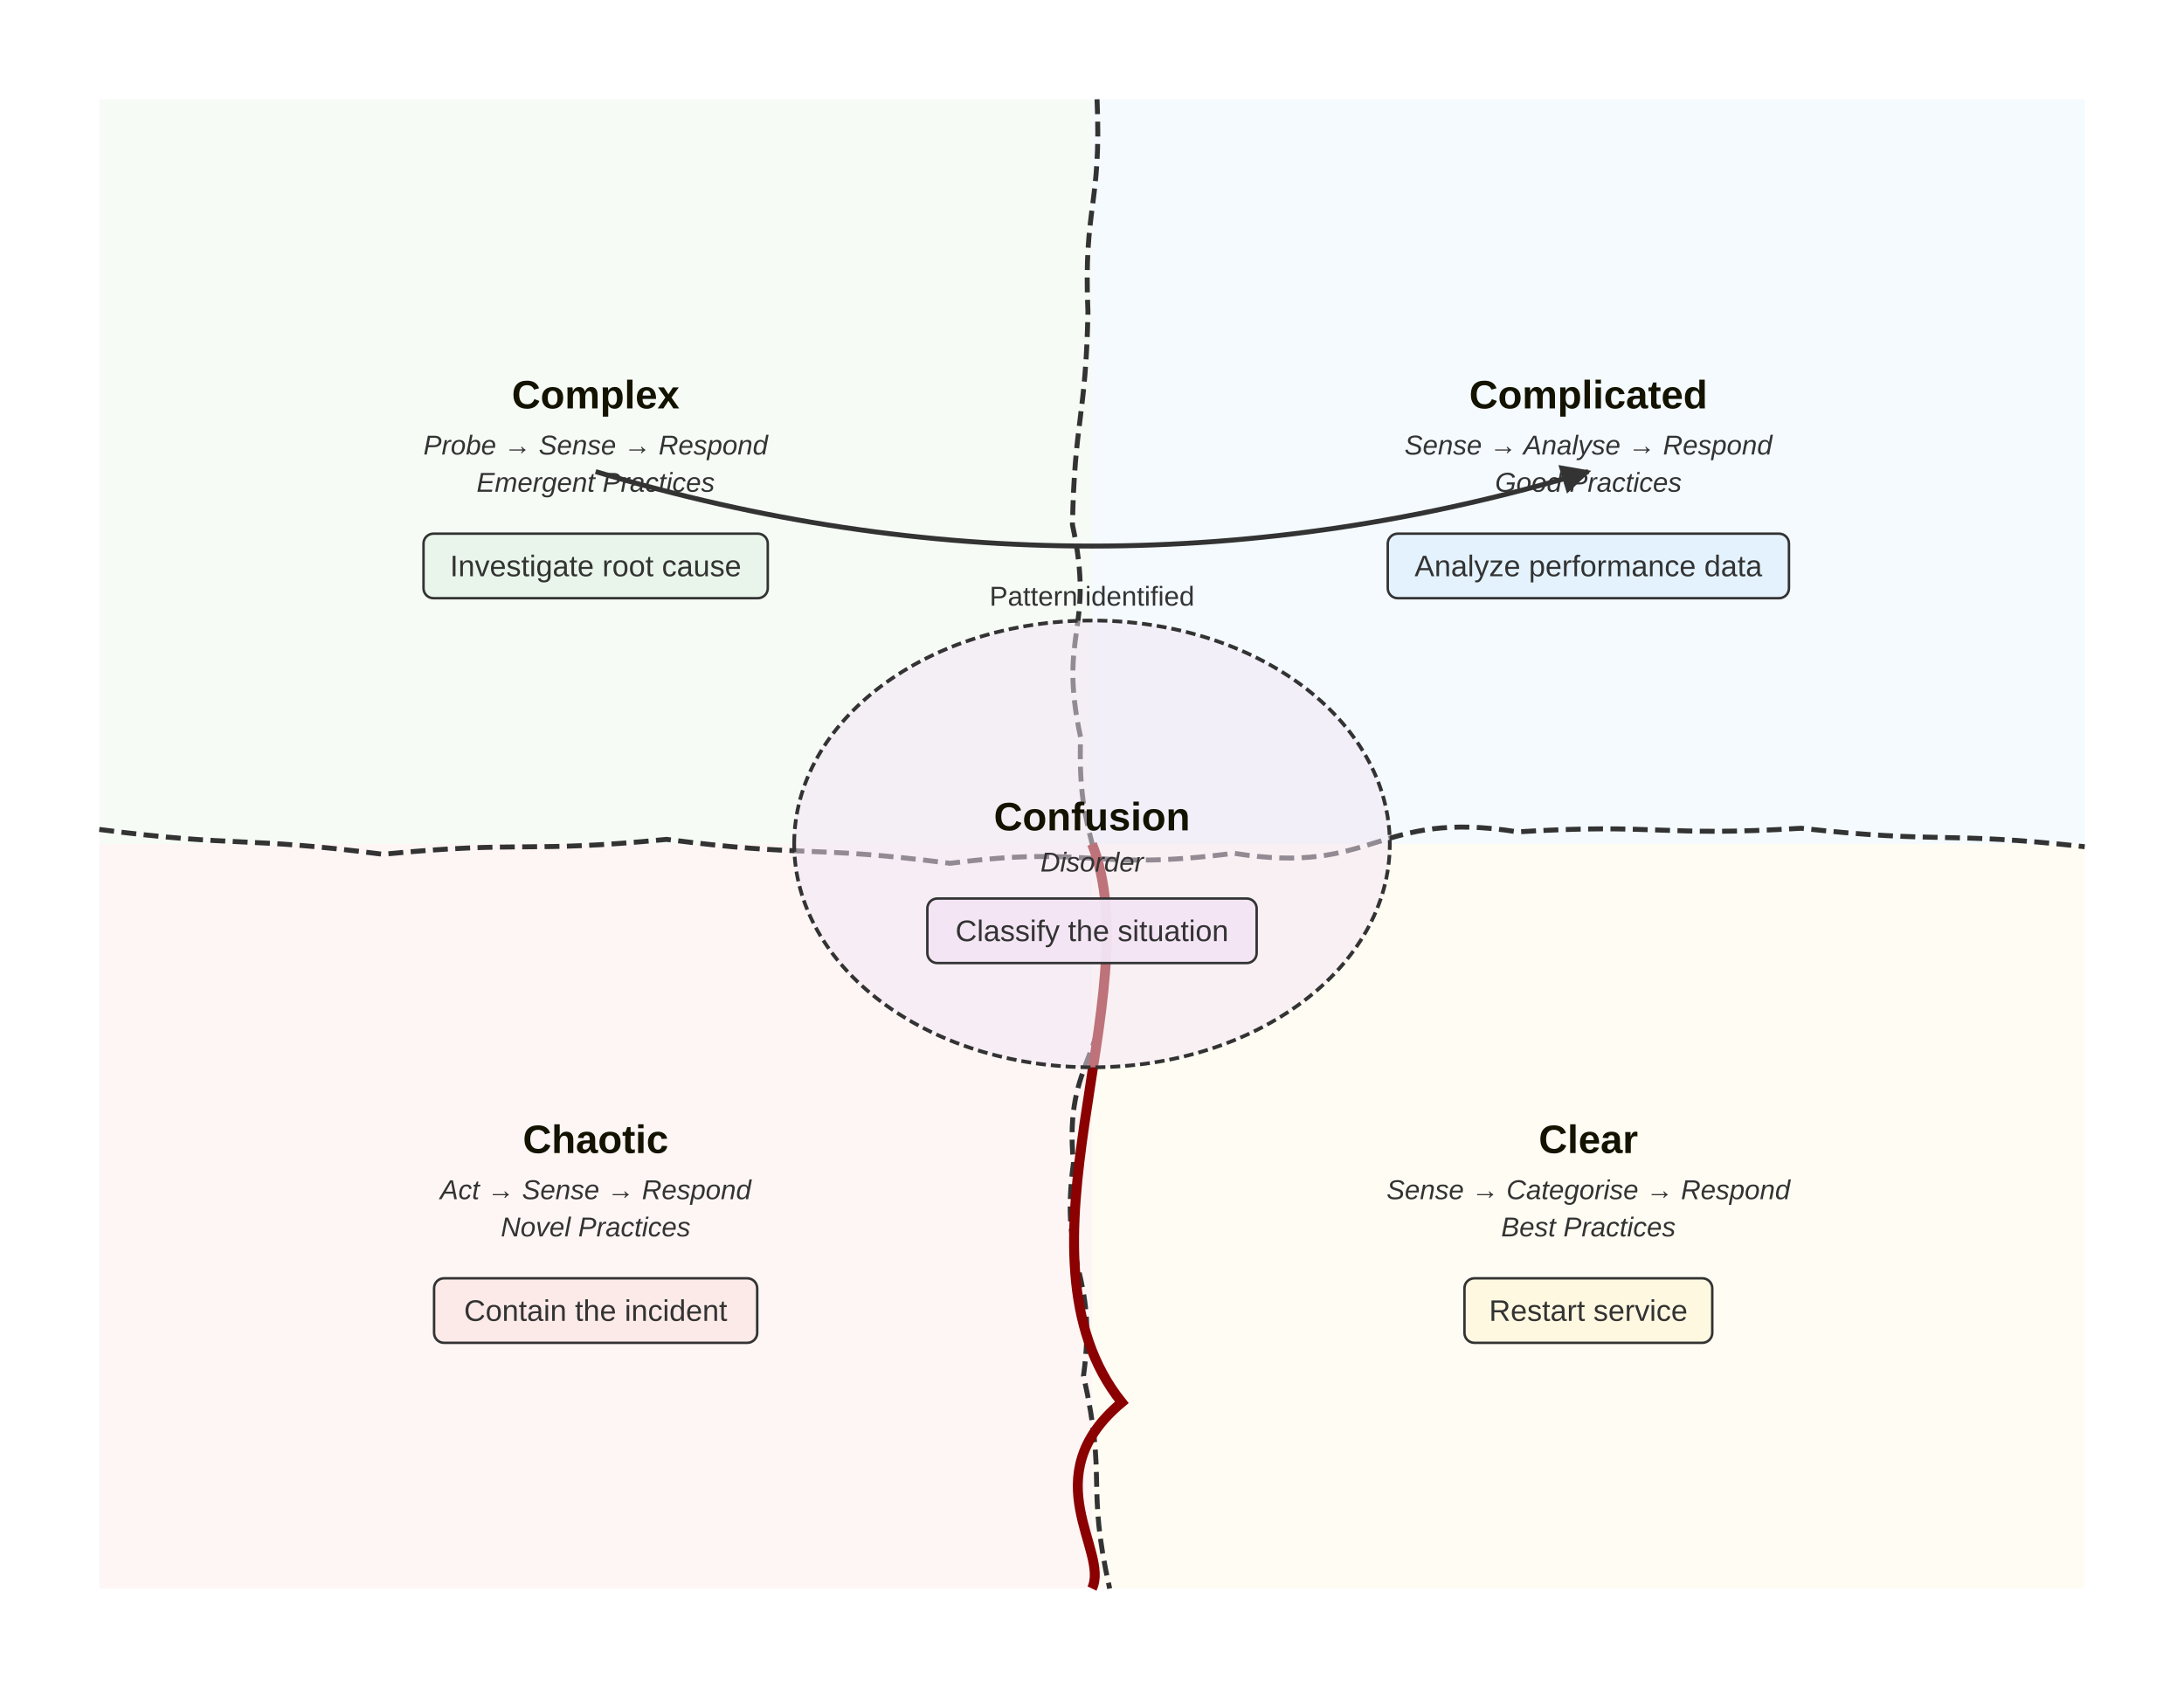
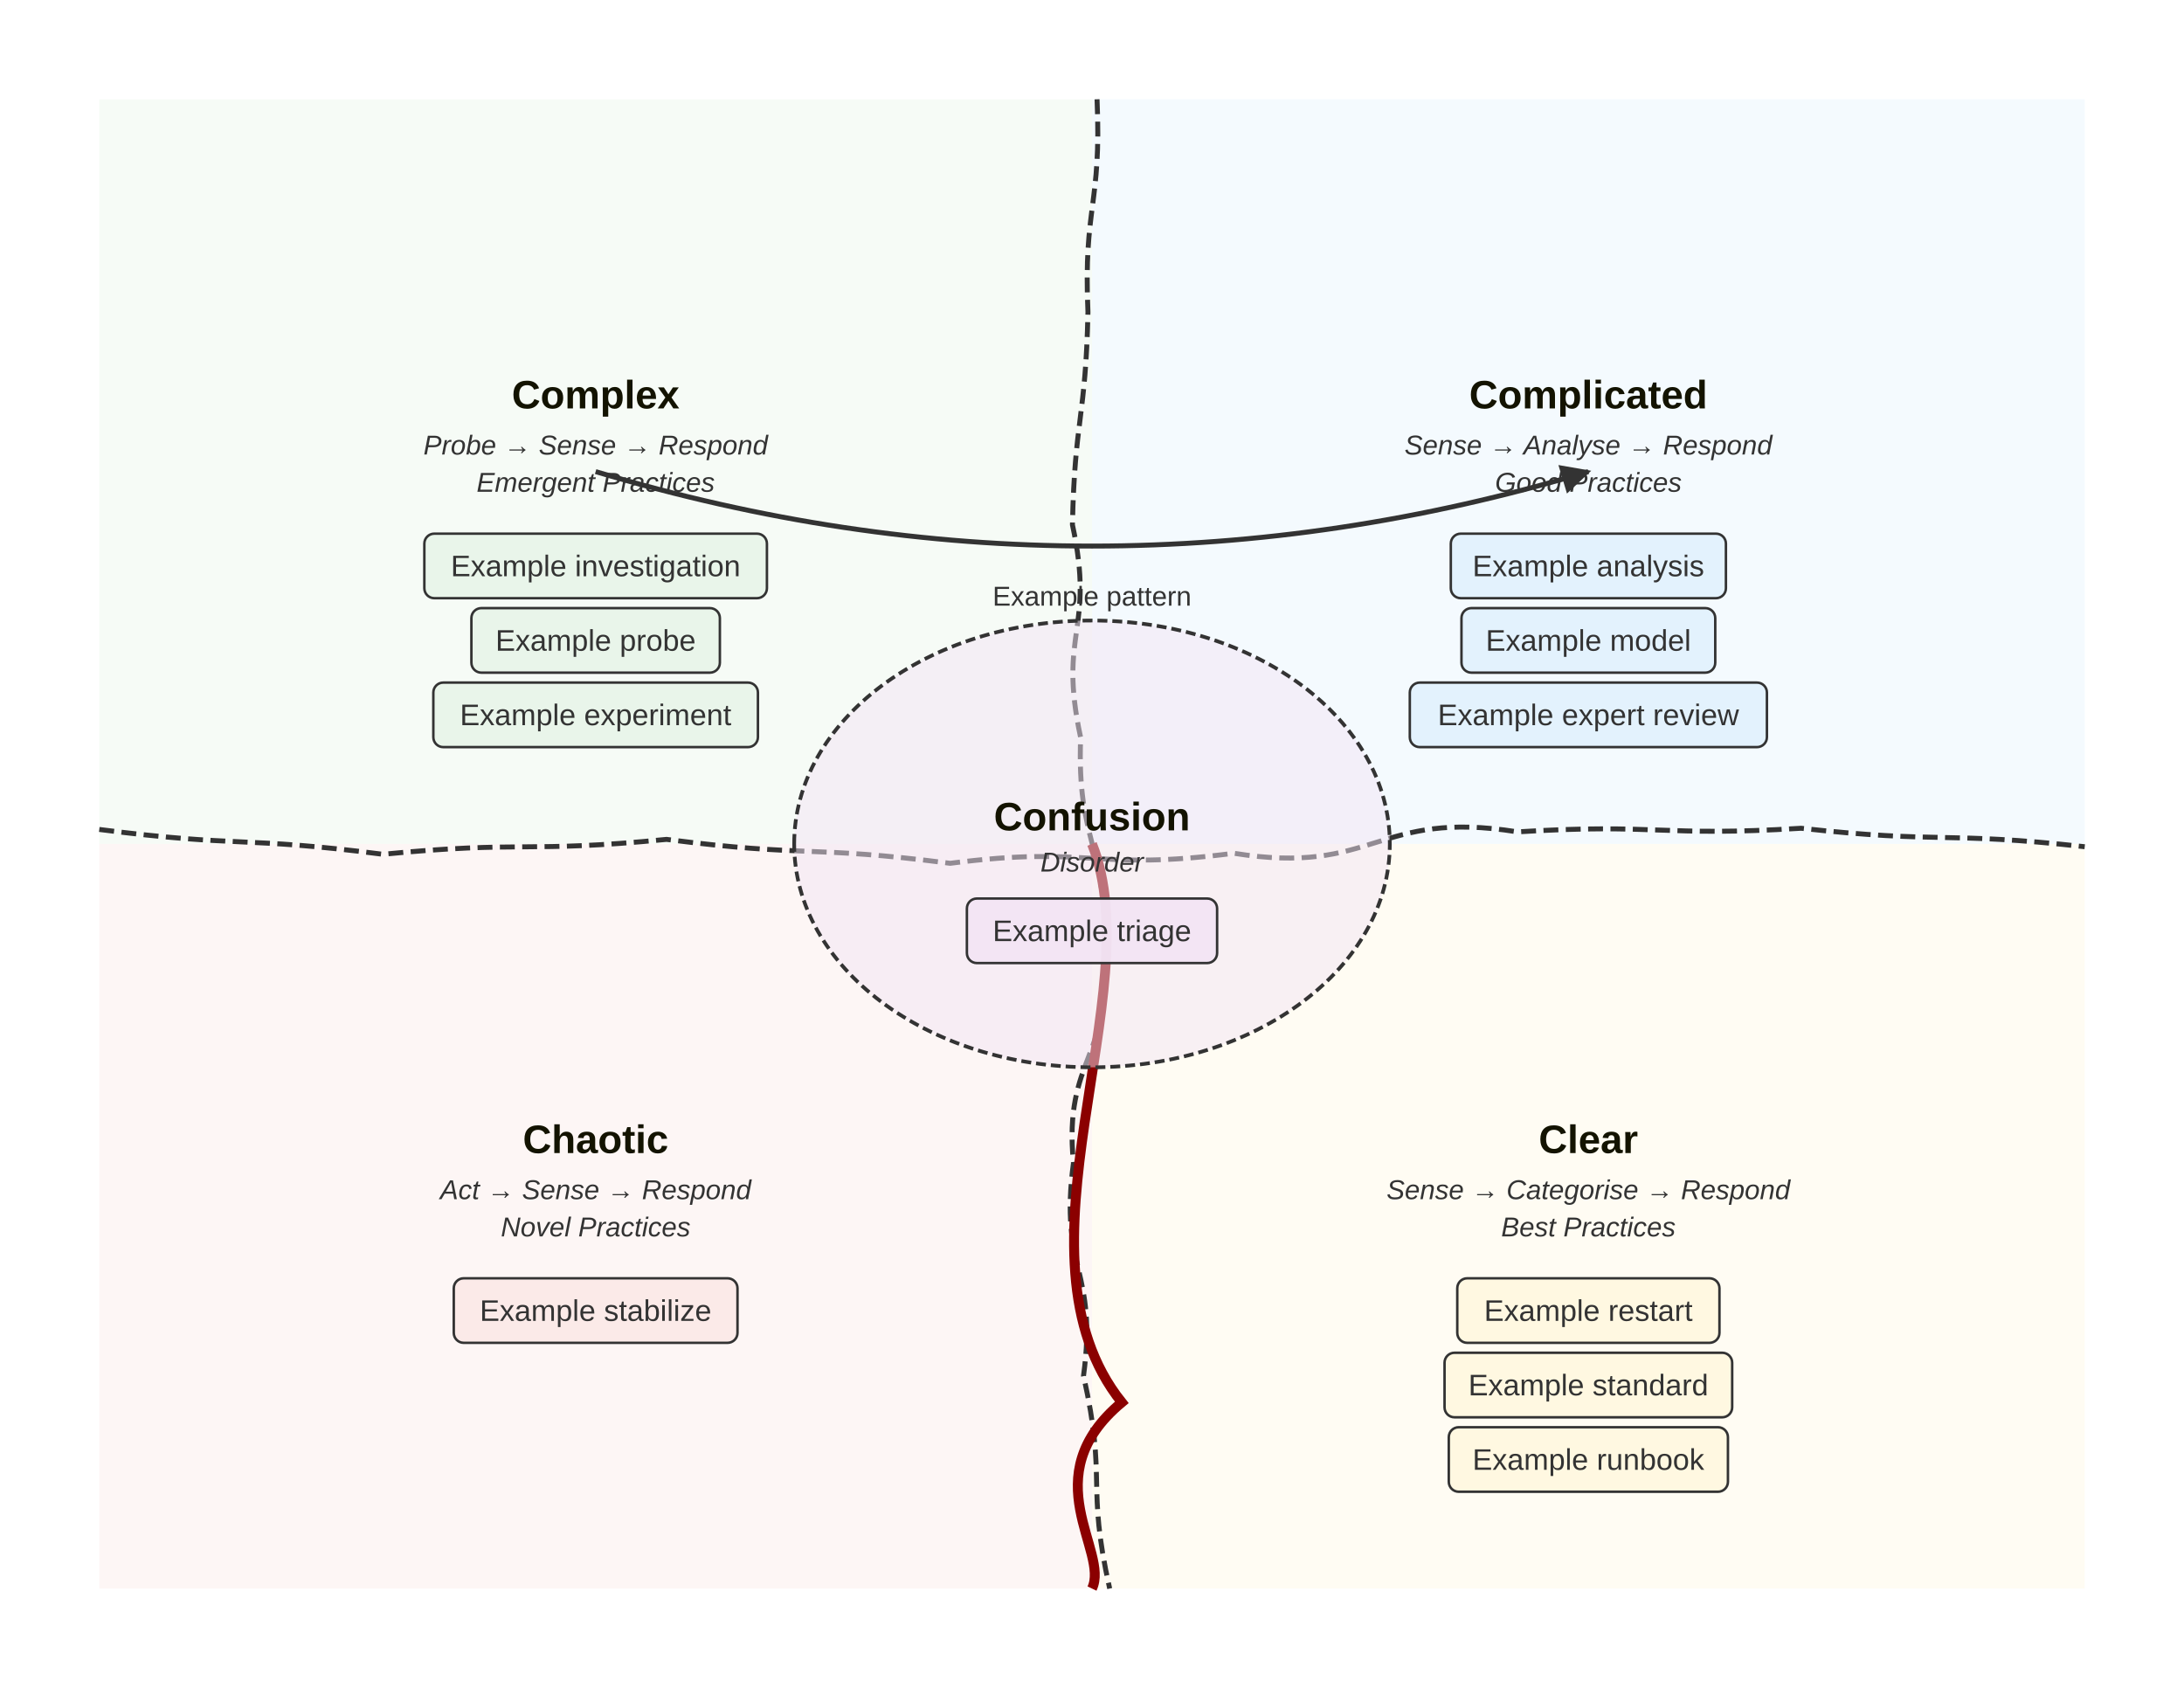
<svg xmlns="http://www.w3.org/2000/svg" id="my-svg" width="100%" style="max-width: 880px; background-color: white;" viewBox="0 0 880 680" role="graphics-document document" aria-roledescription="cynefin">
  <style>#my-svg{font-family:"trebuchet ms",verdana,arial,sans-serif;font-size:16px;fill:#333;}@keyframes edge-animation-frame{from{stroke-dashoffset:0;}}@keyframes dash{to{stroke-dashoffset:0;}}#my-svg .edge-animation-slow{stroke-dasharray:9,5!important;stroke-dashoffset:900;animation:dash 50s linear infinite;stroke-linecap:round;}#my-svg .edge-animation-fast{stroke-dasharray:9,5!important;stroke-dashoffset:900;animation:dash 20s linear infinite;stroke-linecap:round;}#my-svg .error-icon{fill:#552222;}#my-svg .error-text{fill:#552222;stroke:#552222;}#my-svg .edge-thickness-normal{stroke-width:1px;}#my-svg .edge-thickness-thick{stroke-width:3.5px;}#my-svg .edge-pattern-solid{stroke-dasharray:0;}#my-svg .edge-thickness-invisible{stroke-width:0;fill:none;}#my-svg .edge-pattern-dashed{stroke-dasharray:3;}#my-svg .edge-pattern-dotted{stroke-dasharray:2;}#my-svg .marker{fill:#333333;stroke:#333333;}#my-svg .marker.cross{stroke:#333333;}#my-svg svg{font-family:"trebuchet ms",verdana,arial,sans-serif;font-size:16px;}#my-svg p{margin:0;}#my-svg .cynefinDomain{stroke:none;}#my-svg .cynefinDomainLabel{font-size:16px;font-weight:bold;fill:#131300;}#my-svg .cynefinSubtitle{font-size:11px;fill:#333;font-style:italic;}#my-svg .cynefinItem{fill-opacity:0.95;stroke:#333333;stroke-width:1;}#my-svg .cynefinItemText{font-size:12px;fill:#333;}#my-svg .cynefinItemOverflow{fill-opacity:0.6;stroke:#333333;stroke-width:1;stroke-dasharray:3 2;}#my-svg .cynefinBoundary{stroke:#333333;stroke-width:2;stroke-dasharray:6 3;}#my-svg .cynefinCliff{stroke:#8B0000;stroke-width:4;}#my-svg .cynefinConfusion{stroke:#333333;stroke-width:1.5;stroke-dasharray:4 2;}#my-svg .cynefinArrowLine{stroke:#333333;stroke-width:2;fill:none;}#my-svg .cynefinArrowHead{fill:#333333;stroke:none;}#my-svg .cynefinArrowLabel{font-size:11px;fill:#333;}#my-svg .cynefinTitle{font-size:18px;font-weight:bold;fill:#131300;}#my-svg .node .neo-node{stroke:#9370DB;}#my-svg [data-look="neo"].node rect,#my-svg [data-look="neo"].cluster rect,#my-svg [data-look="neo"].node polygon{stroke:#9370DB;filter:drop-shadow(1px 2px 2px rgba(185, 185, 185, 1));}#my-svg [data-look="neo"].swimlane.cluster rect{filter:none;}#my-svg [data-look="neo"].node path{stroke:#9370DB;stroke-width:1px;}#my-svg [data-look="neo"].node .outer-path{filter:drop-shadow(1px 2px 2px rgba(185, 185, 185, 1));}#my-svg [data-look="neo"].node .neo-line path{stroke:#9370DB;filter:none;}#my-svg [data-look="neo"].node circle{stroke:#9370DB;filter:drop-shadow(1px 2px 2px rgba(185, 185, 185, 1));}#my-svg [data-look="neo"].node circle .state-start{fill:#000000;}#my-svg [data-look="neo"].icon-shape .icon{fill:#9370DB;filter:drop-shadow(1px 2px 2px rgba(185, 185, 185, 1));}#my-svg [data-look="neo"].icon-shape .icon-neo path{stroke:#9370DB;filter:drop-shadow(1px 2px 2px rgba(185, 185, 185, 1));}#my-svg :root{--mermaid-font-family:"trebuchet ms",verdana,arial,sans-serif;}</style>
  <g />
  <g transform="translate(40, 40)">
    <g class="cynefin-backgrounds">
      <rect class="cynefinDomain" x="0" y="0" width="400" height="300" fill="#E8F5E9" fill-opacity="0.4" stroke="none" />
      <rect class="cynefinDomain" x="400" y="0" width="400" height="300" fill="#E3F2FD" fill-opacity="0.4" stroke="none" />
      <rect class="cynefinDomain" x="0" y="300" width="400" height="300" fill="#FBE9E7" fill-opacity="0.4" stroke="none" />
      <rect class="cynefinDomain" x="400" y="300" width="400" height="300" fill="#FFF8E1" fill-opacity="0.4" stroke="none" />
    </g>
    <g class="cynefin-boundaries">
      <path class="cynefinBoundary" d="M402.033,0 C403.909,42.857 396.495,42.857 398.371,85.714 C397.472,128.571 393.018,128.571 392.119,171.429 C401.406,214.286 386.14,214.286 395.427,257.143 C393.799,300 406.37,300 404.743,342.857 C408.938,385.714 388.338,385.714 392.533,428.571 C386.718,471.429 402.398,471.429 396.582,514.286 C406.216,557.143 397.49,557.143 407.124,600" fill="none" />
      <path class="cynefinBoundary" d="M0,294.17 C57.143,301.55 57.143,296.799 114.286,304.178 C171.429,298.559 171.429,303.787 228.571,298.168 C285.714,305.532 285.714,300.446 342.857,307.81 C400,300.392 400,311.18 457.143,303.761 C514.286,312.955 514.286,285.951 571.429,295.146 C628.571,291.62 628.571,297.217 685.714,293.691 C742.857,299.997 742.857,294.823 800,301.13" fill="none" />
      <path class="cynefinCliff" d="M400,300 C424,360 364,465 412,525 C376,555 407.2,585 400,600" fill="none" />
    </g>
    <path class="cynefinConfusion" d="M280,300 A120,90 0 1,1 520,300 A120,90 0 1,1 280,300 Z" fill="#F3E5F5" fill-opacity="0.5" />
    <g class="cynefin-labels">
      <text class="cynefinDomainLabel" x="200" y="120" text-anchor="middle" dominant-baseline="middle">Complex</text>
      <text class="cynefinDomainLabel" x="600" y="120" text-anchor="middle" dominant-baseline="middle">Complicated</text>
      <text class="cynefinDomainLabel" x="200" y="420" text-anchor="middle" dominant-baseline="middle">Chaotic</text>
      <text class="cynefinDomainLabel" x="600" y="420" text-anchor="middle" dominant-baseline="middle">Clear</text>
      <text class="cynefinDomainLabel" x="400" y="290" text-anchor="middle" dominant-baseline="middle">Confusion</text>
    </g>
    <g class="cynefin-subtitles">
      <text class="cynefinSubtitle" x="200" y="140" text-anchor="middle" dominant-baseline="middle">Probe → Sense → Respond</text>
      <text class="cynefinSubtitle" x="200" y="155" text-anchor="middle" dominant-baseline="middle">Emergent Practices</text>
      <text class="cynefinSubtitle" x="600" y="140" text-anchor="middle" dominant-baseline="middle">Sense → Analyse → Respond</text>
      <text class="cynefinSubtitle" x="600" y="155" text-anchor="middle" dominant-baseline="middle">Good Practices</text>
      <text class="cynefinSubtitle" x="200" y="440" text-anchor="middle" dominant-baseline="middle">Act → Sense → Respond</text>
      <text class="cynefinSubtitle" x="200" y="455" text-anchor="middle" dominant-baseline="middle">Novel Practices</text>
      <text class="cynefinSubtitle" x="600" y="440" text-anchor="middle" dominant-baseline="middle">Sense → Categorise → Respond</text>
      <text class="cynefinSubtitle" x="600" y="455" text-anchor="middle" dominant-baseline="middle">Best Practices</text>
      <text class="cynefinSubtitle" x="400" y="308" text-anchor="middle" dominant-baseline="middle">Disorder</text>
    </g>
    <g class="cynefin-items">
-       <g transform="translate(130.6412, 175)">
-         <rect class="cynefinItem" x="0" y="0" width="138.718" height="26" rx="4" ry="4" fill="#E8F5E9" fill-opacity="0.95" />
-         <text class="cynefinItemText" x="69.359" y="13" text-anchor="middle" dominant-baseline="central">Investigate root cause</text>
+       <g transform="translate(130.9832, 175)">
+         <rect class="cynefinItem" x="0" y="0" width="138.034" height="26" rx="4" ry="4" fill="#E8F5E9" fill-opacity="0.95" />
+         <text class="cynefinItemText" x="69.017" y="13" text-anchor="middle" dominant-baseline="central">Example investigation</text>
      </g>
-       <g transform="translate(519.1711, 175)">
-         <rect class="cynefinItem" x="0" y="0" width="161.658" height="26" rx="4" ry="4" fill="#E3F2FD" fill-opacity="0.95" />
-         <text class="cynefinItemText" x="80.829" y="13" text-anchor="middle" dominant-baseline="central">Analyze performance data</text>
+       <g transform="translate(149.9422, 205)">
+         <rect class="cynefinItem" x="0" y="0" width="100.116" height="26" rx="4" ry="4" fill="#E8F5E9" fill-opacity="0.95" />
+         <text class="cynefinItemText" x="50.058" y="13" text-anchor="middle" dominant-baseline="central">Example probe</text>
      </g>
-       <g transform="translate(134.903, 475)">
-         <rect class="cynefinItem" x="0" y="0" width="130.194" height="26" rx="4" ry="4" fill="#FBE9E7" fill-opacity="0.95" />
-         <text class="cynefinItemText" x="65.097" y="13" text-anchor="middle" dominant-baseline="central">Contain the incident</text>
+       <g transform="translate(134.6049, 235)">
+         <rect class="cynefinItem" x="0" y="0" width="130.79" height="26" rx="4" ry="4" fill="#E8F5E9" fill-opacity="0.95" />
+         <text class="cynefinItemText" x="65.395" y="13" text-anchor="middle" dominant-baseline="central">Example experiment</text>
      </g>
-       <g transform="translate(550.0738, 475)">
-         <rect class="cynefinItem" x="0" y="0" width="99.852" height="26" rx="4" ry="4" fill="#FFF8E1" fill-opacity="0.95" />
-         <text class="cynefinItemText" x="49.926" y="13" text-anchor="middle" dominant-baseline="central">Restart service</text>
+       <g transform="translate(544.5755, 175)">
+         <rect class="cynefinItem" x="0" y="0" width="110.849" height="26" rx="4" ry="4" fill="#E3F2FD" fill-opacity="0.95" />
+         <text class="cynefinItemText" x="55.425" y="13" text-anchor="middle" dominant-baseline="central">Example analysis</text>
      </g>
-       <g transform="translate(333.6578, 322)">
-         <rect class="cynefinItem" x="0" y="0" width="132.684" height="26" rx="4" ry="4" fill="#F3E5F5" fill-opacity="0.95" />
-         <text class="cynefinItemText" x="66.342" y="13" text-anchor="middle" dominant-baseline="central">Classify the situation</text>
+       <g transform="translate(548.8724, 205)">
+         <rect class="cynefinItem" x="0" y="0" width="102.255" height="26" rx="4" ry="4" fill="#E3F2FD" fill-opacity="0.95" />
+         <text class="cynefinItemText" x="51.128" y="13" text-anchor="middle" dominant-baseline="central">Example model</text>
+       </g>
+       <g transform="translate(528.0543, 235)">
+         <rect class="cynefinItem" x="0" y="0" width="143.891" height="26" rx="4" ry="4" fill="#E3F2FD" fill-opacity="0.95" />
+         <text class="cynefinItemText" x="71.946" y="13" text-anchor="middle" dominant-baseline="central">Example expert review</text>
+       </g>
+       <g transform="translate(142.8392, 475)">
+         <rect class="cynefinItem" x="0" y="0" width="114.322" height="26" rx="4" ry="4" fill="#FBE9E7" fill-opacity="0.95" />
+         <text class="cynefinItemText" x="57.161" y="13" text-anchor="middle" dominant-baseline="central">Example stabilize</text>
+       </g>
+       <g transform="translate(547.1799, 475)">
+         <rect class="cynefinItem" x="0" y="0" width="105.64" height="26" rx="4" ry="4" fill="#FFF8E1" fill-opacity="0.95" />
+         <text class="cynefinItemText" x="52.82" y="13" text-anchor="middle" dominant-baseline="central">Example restart</text>
+       </g>
+       <g transform="translate(542.0499, 505)">
+         <rect class="cynefinItem" x="0" y="0" width="115.9" height="26" rx="4" ry="4" fill="#FFF8E1" fill-opacity="0.95" />
+         <text class="cynefinItemText" x="57.95" y="13" text-anchor="middle" dominant-baseline="central">Example standard</text>
+       </g>
+       <g transform="translate(543.7599, 535)">
+         <rect class="cynefinItem" x="0" y="0" width="112.48" height="26" rx="4" ry="4" fill="#FFF8E1" fill-opacity="0.95" />
+         <text class="cynefinItemText" x="56.24" y="13" text-anchor="middle" dominant-baseline="central">Example runbook</text>
+       </g>
+       <g transform="translate(349.5915, 322)">
+         <rect class="cynefinItem" x="0" y="0" width="100.817" height="26" rx="4" ry="4" fill="#F3E5F5" fill-opacity="0.95" />
+         <text class="cynefinItemText" x="50.409" y="13" text-anchor="middle" dominant-baseline="central">Example triage</text>
      </g>
    </g>
    <g class="cynefin-arrows">
      <path class="cynefinArrowLine" d="M200,150 Q400,210 600,150" fill="none" marker-end="url(#cynefin-arrow-my-svg)" />
-       <text class="cynefinArrowLabel" x="400" y="204" text-anchor="middle" dominant-baseline="auto">Pattern identified</text>
+       <text class="cynefinArrowLabel" x="400" y="204" text-anchor="middle" dominant-baseline="auto">Example pattern</text>
    </g>
  </g>
  <defs>
    <marker id="cynefin-arrow-my-svg" viewBox="0 0 10 10" refX="9" refY="5" markerWidth="6" markerHeight="6" orient="auto-start-reverse">
      <path d="M 0 0 L 10 5 L 0 10 z" class="cynefinArrowHead" />
    </marker>
  </defs>
</svg>
